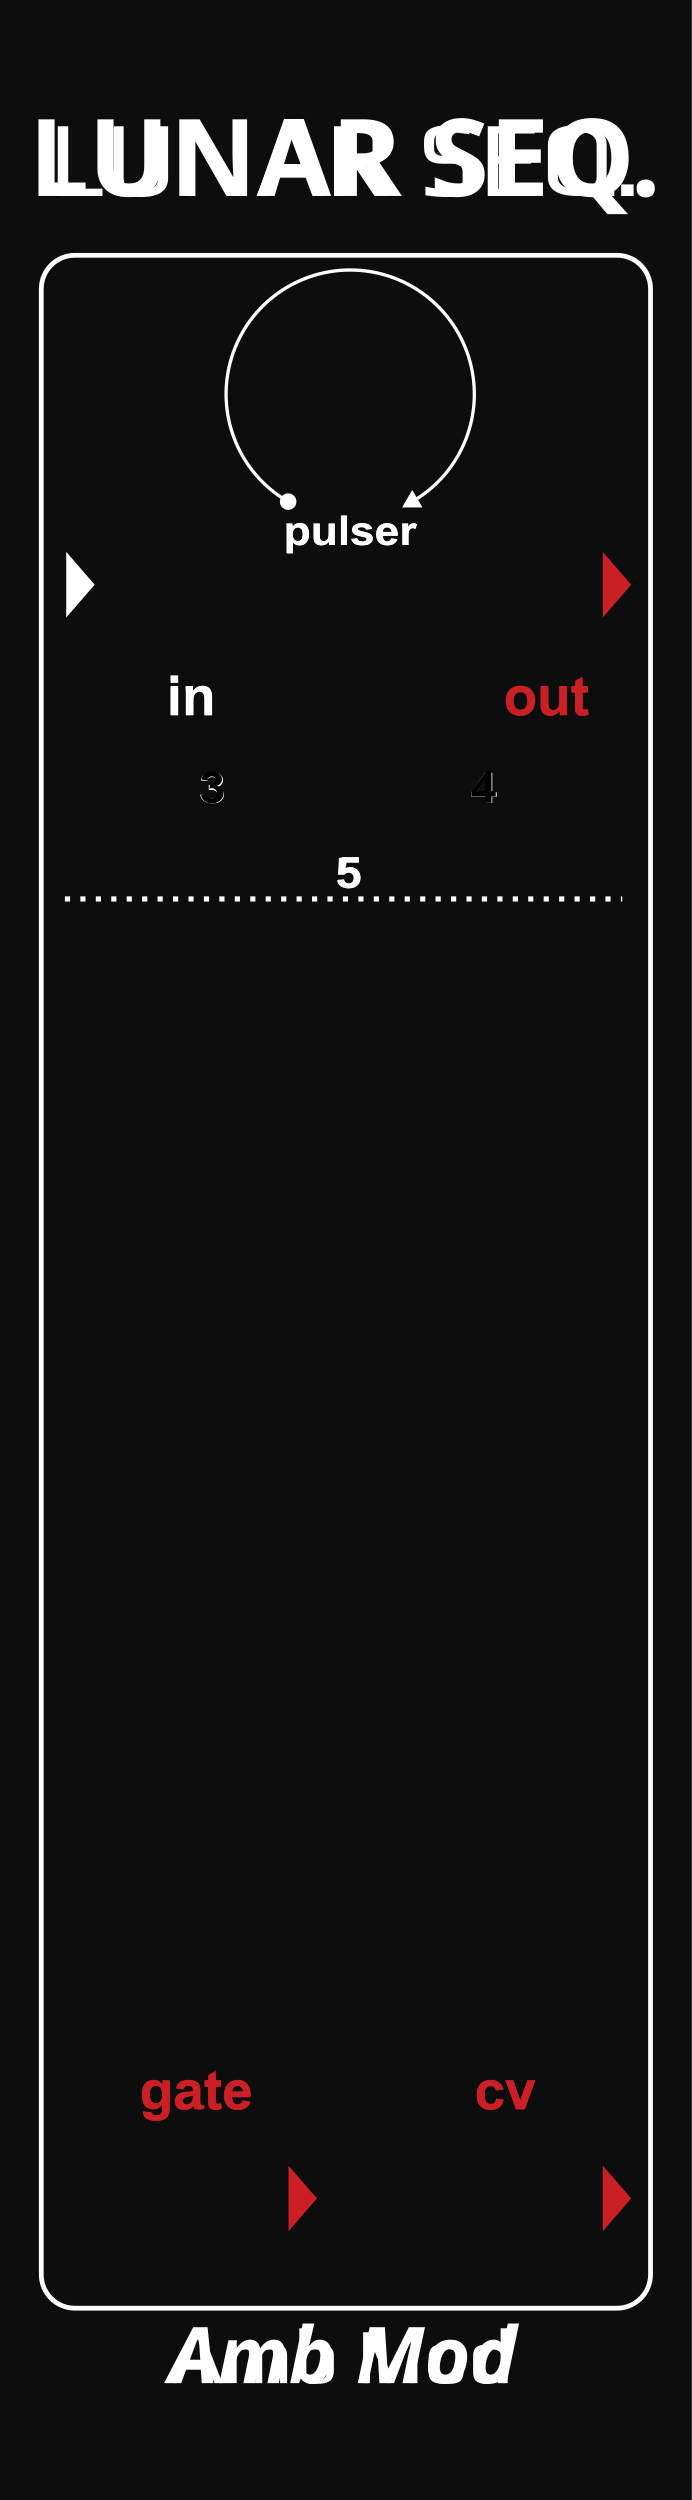
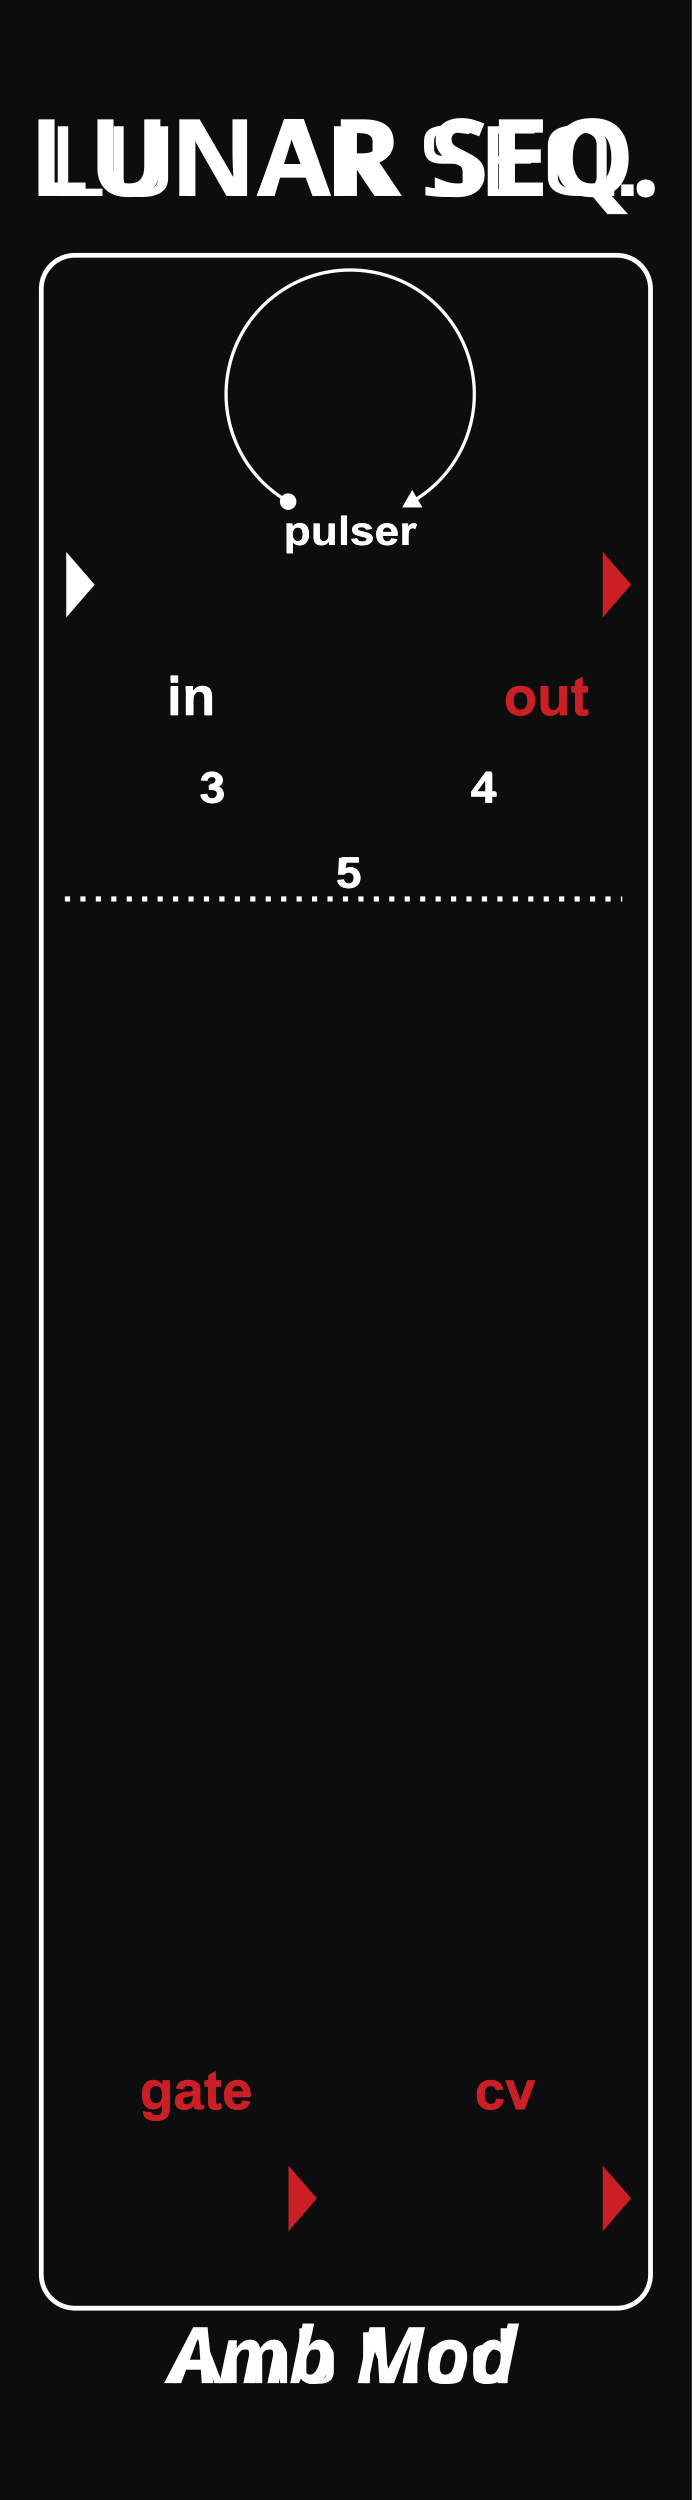
<svg xmlns="http://www.w3.org/2000/svg" width="35.56mm" height="128.5mm" viewBox="0 0 35.56 128.5" version="1.1" id="svg1">
  <defs id="defs1">
    <rect x="84.1" y="60.777" width="17.973" height="14.954" id="rect20" />
    <rect x="-6.86" y="102.347" width="128.14" height="83.689" id="rect11" />
  </defs>
  <rect x="0" y="0" width="35.56" height="128.5" style="fill:#0d0d0d;fill-opacity:1;stroke:none" id="rect1" />
  <rect x="2.122" y="13.122" width="31.315" height="105.519" rx="1.726" ry="1.726" style="fill:none;fill-opacity:1;stroke:#fff;stroke-width:0.245;stroke-linejoin:round" id="box-clock" />
  <text x="17.278" y="29.177" text-anchor="middle" id="label-pulser" style="font-weight:bold;font-size:2.187px;font-family:Arial;text-anchor:middle;fill:#fff;stroke-width:1" transform="scale(1.041629,0.9600343)">pulser</text>
  <g id="g1" transform="translate(9.71841)">
    <text x="7.901" y="122.492" font-family="sans-serif" font-size="4.025px" text-anchor="middle" fill="#fff" id="text52" style="stroke-width:1.548">
      <tspan style="font-style:italic;font-variant:normal;font-weight:bold;font-stretch:normal;font-family:Play;-inkscape-font-specification:'Play Bold Italic';stroke-width:1.548" id="tspan52">Amb Mod</tspan>
    </text>
    <path style="font-style:italic;font-weight:bold;font-size:4.025px;font-family:Play;-inkscape-font-specification:'Play Bold Italic';text-anchor:middle;fill:#fff;stroke-width:1.548" d="m 0.245,119.88 h 0.451 l 1.014,2.612 H 1.303 l -0.298,-0.793 h -1.119 l -0.294,0.793 h -0.386 z m 0.664,1.549 -0.443,-1.179 h -0.036 l -0.443,1.179 z m 1.175,-0.885 h 0.362 v 0.237 q 0.056,-0.278 0.656,-0.278 0.487,0 0.608,0.266 0.036,-0.129 0.217,-0.197 0.185,-0.068 0.451,-0.068 0.362,0 0.511,0.137 0.149,0.133 0.149,0.423 v 1.429 H 4.676 v -1.405 q 0,-0.076 -0.012,-0.125 -0.012,-0.048 -0.048,-0.097 -0.08,-0.101 -0.358,-0.101 -0.213,0 -0.318,0.028 -0.105,0.028 -0.145,0.097 -0.036,0.068 -0.036,0.197 v 1.405 H 3.396 v -1.405 q 0,-0.076 -0.012,-0.125 -0.012,-0.048 -0.048,-0.097 -0.08,-0.101 -0.354,-0.101 -0.221,0 -0.334,0.028 -0.113,0.028 -0.157,0.097 -0.044,0.064 -0.044,0.197 v 1.405 H 2.084 Z m 4.451,1.988 q -0.217,0 -0.35,-0.024 -0.129,-0.02 -0.258,-0.081 Q 5.666,122.303 5.666,121.856 v -2.181 h 0.362 v 0.584 0.229 q -0.004,0.105 -0.004,0.233 0.02,-0.093 0.169,-0.157 0.153,-0.06 0.443,-0.06 0.805,0 0.805,0.551 v 0.801 q 0,0.173 -0.052,0.302 -0.048,0.129 -0.129,0.201 -0.072,0.068 -0.201,0.109 -0.125,0.04 -0.25,0.052 -0.113,0.012 -0.274,0.012 z m 0.008,-0.237 q 0.209,0 0.318,-0.028 0.113,-0.032 0.161,-0.113 0.048,-0.081 0.048,-0.245 v -0.765 q 0,-0.165 -0.048,-0.245 -0.048,-0.085 -0.161,-0.109 -0.109,-0.028 -0.322,-0.028 -0.197,0 -0.306,0.032 -0.109,0.032 -0.157,0.117 -0.048,0.081 -0.048,0.233 v 0.765 q 0,0.165 0.044,0.245 0.048,0.081 0.157,0.113 0.109,0.028 0.314,0.028 z M 8.946,119.88 h 0.584 l 0.837,2.173 0.012,0.004 0.793,-2.177 h 0.563 v 2.612 h -0.342 v -2.209 h -0.02 l -0.841,2.209 h -0.35 l -0.865,-2.209 h -0.02 v 2.209 h -0.35 z m 4.266,2.652 q -0.258,0 -0.386,-0.02 -0.129,-0.016 -0.258,-0.076 -0.133,-0.06 -0.193,-0.193 -0.06,-0.137 -0.06,-0.366 v -0.676 q 0,-0.181 0.044,-0.318 0.044,-0.137 0.117,-0.213 0.06,-0.068 0.181,-0.105 0.125,-0.04 0.254,-0.052 0.145,-0.008 0.302,-0.008 0.209,0 0.314,0.012 0.109,0.008 0.229,0.04 0.125,0.036 0.193,0.109 0.068,0.072 0.117,0.209 0.044,0.141 0.044,0.326 v 0.676 q 0,0.342 -0.157,0.499 -0.064,0.064 -0.185,0.101 -0.121,0.036 -0.25,0.048 -0.153,0.008 -0.306,0.008 z m 0,-0.237 q 0.169,0 0.245,-0.008 0.076,-0.008 0.149,-0.044 0.072,-0.032 0.101,-0.105 0.032,-0.076 0.032,-0.209 v -0.789 q 0,-0.181 -0.044,-0.262 -0.044,-0.085 -0.153,-0.109 -0.105,-0.028 -0.33,-0.028 -0.225,0 -0.334,0.028 -0.105,0.024 -0.149,0.109 -0.044,0.081 -0.044,0.262 v 0.789 q 0,0.133 0.028,0.209 0.032,0.072 0.105,0.105 0.072,0.036 0.149,0.044 0.076,0.008 0.245,0.008 z m 2.157,0.237 q -0.29,0 -0.455,-0.056 -0.165,-0.06 -0.241,-0.193 -0.072,-0.133 -0.072,-0.37 v -0.857 q 0,-0.294 0.181,-0.423 0.185,-0.129 0.608,-0.129 0.254,0 0.435,0.064 0.185,0.064 0.189,0.185 h 0.008 l -0.008,-0.495 v -0.584 h 0.362 v 2.817 h -0.354 v -0.229 q 0,0.109 -0.173,0.185 -0.173,0.085 -0.479,0.085 z m 0.076,-0.25 q 0.302,0 0.435,-0.068 0.133,-0.068 0.133,-0.233 v -0.962 q 0,-0.262 -0.535,-0.262 -0.322,0 -0.419,0.048 -0.101,0.048 -0.101,0.213 v 0.962 q 0,0.165 0.109,0.233 0.113,0.068 0.378,0.068 z" id="text4" aria-label="Amb Mod" />
  </g>
  <g id="g2" transform="translate(2.540001)" style="fill:#fff">
    <text x="15.19" y="10.073" font-family="sans-serif" font-size="6.829px" font-weight="bold" text-anchor="middle" fill="#fff" id="text1" style="font-style:normal;font-variant:normal;font-weight:bold;font-stretch:normal;font-size:5.522px;font-family:Arial;-inkscape-font-specification:'Arial Bold';fill:#fff;stroke-width:2.626">
      <tspan style="font-style:normal;font-variant:normal;font-weight:bold;font-stretch:normal;font-size:5.522px;font-family:Play;-inkscape-font-specification:'Play Bold';fill:#fff;fill-opacity:1;stroke-width:2.626" id="tspan13">LUNAR SEQ.</tspan>
    </text>
  </g>
  <path style="fill:#ca1f25;fill-opacity:1;stroke:none;stroke-width:0.2;stroke-linejoin:round;stroke-dasharray:none;stroke-opacity:1" id="path36-2" d="m 40.693,100.277 2.12,3.671 2.12,3.671 -4.239,0 -4.239,0 2.12,-3.671 z" transform="matrix(0,0.3979664,-0.1989601,0,52.39348,96.80539)" />
  <path style="fill:#ca1f25;fill-opacity:1;stroke:none;stroke-width:0.2;stroke-linejoin:round;stroke-dasharray:none;stroke-opacity:1" id="path2" d="m 40.693,100.277 2.12,3.671 2.12,3.671 -4.239,0 -4.239,0 2.12,-3.671 z" transform="matrix(0,0.3979664,-0.1989601,0,36.24051,96.80539)" />
  <text x="10.482" y="42.98" text-anchor="middle" id="text8" style="font-weight:bold;font-size:2.338px;font-family:Arial;text-anchor:middle;fill:#fff;stroke-width:1" transform="scale(1.041629,0.9600343)">3</text>
  <text x="17.206" y="47.538" text-anchor="middle" id="text9" style="font-weight:bold;font-size:2.338px;font-family:Arial;text-anchor:middle;fill:#fff;fill-opacity:1;stroke-width:1" transform="scale(1.041629,0.9600343)">5</text>
  <path id="path178" style="baseline-shift:baseline;display:inline;overflow:visible;vector-effect:none;fill:#fff;stroke-width:1;stroke-linejoin:round;enable-background:accumulate;stop-color:#fff" d="m 18.001,13.792 c -2.926,0 -5.488,1.966 -6.245,4.792 -0.721,2.69 0.365,5.523 2.656,7.051 -0.071,0.191 0.004,0.411 0.186,0.517 0.199,0.115 0.464,0.048 0.581,-0.156 0.117,-0.203 0.048,-0.464 -0.156,-0.581 -0.064,-0.037 -0.133,-0.055 -0.201,-0.057 -0.12,-0.003 -0.237,0.045 -0.321,0.134 -2.229,-1.489 -3.282,-4.245 -2.581,-6.863 0.738,-2.752 3.231,-4.665 6.081,-4.665 2.85,0 5.343,1.913 6.081,4.665 0.711,2.655 -0.383,5.451 -2.676,6.924 l -0.217,-0.375 -0.522,0.907 h 1.047 l -0.224,-0.386 c 2.359,-1.512 3.485,-4.387 2.754,-7.115 -0.757,-2.826 -3.318,-4.792 -6.244,-4.792 z" />
  <text xml:space="preserve" transform="scale(0.2645833)" id="text11" style="writing-mode:lr-tb;direction:ltr;white-space:pre;shape-inside:url(#rect11);display:inline;opacity:0.319;fill:#fff;fill-opacity:1;stroke:#fff;stroke-width:1.002;stroke-dasharray:1, 2" />
  <path d="m 14.733,26.921 h 0.291 v 0.16 q 0.057,-0.082 0.154,-0.133 0.097,-0.051 0.215,-0.051 0.206,0 0.349,0.149 0.144,0.149 0.144,0.414 0,0.273 -0.145,0.425 -0.145,0.151 -0.35,0.151 -0.098,0 -0.178,-0.036 -0.079,-0.036 -0.167,-0.123 v 0.549 h -0.313 z m 0.309,0.526 q 0,0.184 0.079,0.272 0.079,0.087 0.192,0.087 0.109,0 0.181,-0.08 0.072,-0.081 0.072,-0.265 0,-0.171 -0.075,-0.254 -0.075,-0.083 -0.185,-0.083 -0.115,0 -0.19,0.082 -0.076,0.081 -0.076,0.241 z m 1.869,0.563 v -0.163 q -0.065,0.087 -0.17,0.137 -0.105,0.05 -0.221,0.05 -0.119,0 -0.214,-0.048 -0.095,-0.048 -0.137,-0.135 -0.042,-0.087 -0.042,-0.241 v -0.689 h 0.313 v 0.5 q 0,0.23 0.017,0.282 0.018,0.051 0.063,0.082 0.046,0.03 0.116,0.03 0.08,0 0.144,-0.04 0.063,-0.041 0.087,-0.1 0.023,-0.06 0.023,-0.294 v -0.459 h 0.313 v 1.089 z m 0.614,0 V 26.507 h 0.313 v 1.503 z m 0.523,-0.311 0.314,-0.044 q 0.02,0.084 0.081,0.128 0.061,0.043 0.171,0.043 0.121,0 0.182,-0.041 0.041,-0.029 0.041,-0.077 0,-0.033 -0.022,-0.054 -0.023,-0.021 -0.105,-0.038 -0.378,-0.077 -0.48,-0.14 -0.14,-0.088 -0.14,-0.245 0,-0.142 0.121,-0.238 0.121,-0.096 0.376,-0.096 0.243,0 0.36,0.073 0.118,0.073 0.162,0.215 l -0.295,0.05 q -0.019,-0.064 -0.072,-0.097 -0.052,-0.034 -0.15,-0.034 -0.123,0 -0.177,0.032 -0.036,0.023 -0.036,0.058 0,0.031 0.031,0.052 0.042,0.029 0.291,0.081 0.25,0.052 0.349,0.128 0.098,0.077 0.098,0.214 0,0.15 -0.136,0.257 -0.136,0.108 -0.402,0.108 -0.241,0 -0.383,-0.09 -0.14,-0.09 -0.184,-0.245 z m 2.062,-0.036 0.312,0.048 q -0.06,0.158 -0.19,0.241 -0.129,0.082 -0.324,0.082 -0.308,0 -0.456,-0.186 -0.117,-0.149 -0.117,-0.375 0,-0.271 0.154,-0.423 0.154,-0.154 0.388,-0.154 0.264,0 0.416,0.161 0.152,0.16 0.146,0.491 H 19.655 q 0.003,0.128 0.076,0.2 0.072,0.071 0.18,0.071 0.073,0 0.123,-0.037 0.05,-0.037 0.076,-0.119 z m 0.018,-0.291 q -0.003,-0.125 -0.07,-0.19 -0.067,-0.066 -0.162,-0.066 -0.102,0 -0.169,0.069 -0.067,0.069 -0.066,0.187 z m 0.864,0.638 H 20.68 v -1.089 h 0.29 v 0.155 q 0.075,-0.11 0.134,-0.145 0.06,-0.035 0.136,-0.035 0.107,0 0.206,0.054 l -0.097,0.251 q -0.079,-0.047 -0.147,-0.047 -0.066,0 -0.111,0.034 -0.046,0.033 -0.072,0.12 -0.026,0.087 -0.026,0.365 z" id="text13" style="font-weight:bold;font-size:2.187px;font-family:Arial;text-anchor:middle;fill:#fff" aria-label="pulser" />
  <path d="m 17.353,45.225 0.333,-0.032 q 0.014,0.104 0.084,0.165 0.07,0.06 0.162,0.06 0.105,0 0.177,-0.078 0.073,-0.079 0.073,-0.237 0,-0.148 -0.073,-0.221 -0.071,-0.075 -0.187,-0.075 -0.144,0 -0.258,0.117 l -0.271,-0.036 0.171,-0.836 h 0.883 v 0.288 h -0.63 l -0.052,0.273 q 0.112,-0.051 0.228,-0.051 0.222,0 0.377,0.149 0.155,0.149 0.155,0.387 0,0.198 -0.125,0.354 -0.17,0.213 -0.472,0.213 -0.241,0 -0.394,-0.119 -0.152,-0.119 -0.182,-0.321 z" id="text19" style="font-weight:bold;font-size:1.979px;font-family:Arial;text-anchor:middle;fill:#fff;stroke-width:1" aria-label="5" />
  <text x="23.865" y="42.98" text-anchor="middle" id="text10" style="font-weight:bold;font-size:2.338px;font-family:Arial;text-anchor:middle;fill:#fff;stroke-width:1" transform="scale(1.041629,0.9600343)">4</text>
  <text xml:space="preserve" transform="scale(0.2645833)" id="text20" style="writing-mode:lr-tb;direction:ltr;white-space:pre;shape-inside:url(#rect20);display:inline;opacity:0.319;fill:#fff;fill-opacity:1;stroke:#fff;stroke-width:1.002;stroke-dasharray:1, 2" />
  <path style="fill:#ca1f25;fill-opacity:1;stroke:none;stroke-width:0.2;stroke-linejoin:round;stroke-dasharray:none;stroke-opacity:1" id="path24" d="m 40.693,100.277 2.12,3.671 2.12,3.671 -4.239,0 -4.239,0 2.12,-3.671 z" transform="matrix(0,0.3979664,-0.1989601,0,52.39348,13.85789)" />
  <path style="fill:#fff;fill-opacity:1;stroke:none;stroke-width:0.2;stroke-linejoin:round;stroke-dasharray:none;stroke-opacity:1" id="path25" d="m 40.693,100.277 2.12,3.671 2.12,3.671 -4.239,0 -4.239,0 2.12,-3.671 z" transform="matrix(0,0.3979664,-0.1989601,0,24.81663,13.85789)" />
  <text x="9.823" y="36.76" font-family="sans-serif" font-size="2" text-anchor="middle" fill="#fff" id="text180-6" style="font-style:normal;font-variant:normal;font-weight:bold;font-stretch:normal;font-size:2.822px;font-family:Arial;-inkscape-font-specification:'Arial Bold';text-align:center;text-anchor:middle;fill:#fff">
    <tspan style="fill:#fff" id="tspan180-6">in</tspan>
  </text>
  <text x="28.08" y="36.76" font-family="sans-serif" font-size="2" text-anchor="middle" fill="#fff" id="text356" style="font-style:normal;font-variant:normal;font-weight:bold;font-stretch:normal;font-size:2.822px;font-family:Arial;-inkscape-font-specification:'Arial Bold';text-align:center;text-anchor:middle;fill:#ca1f25;fill-opacity:1">
    <tspan style="fill:#ca1f25;fill-opacity:1" id="tspan356">out</tspan>
  </text>
  <path d="m 8.772,35.098 v -0.358 h 0.387 v 0.358 z m 0,1.662 v -1.463 h 0.387 v 1.463 z m 2.115,0 H 10.5 v -0.747 q 0,-0.237 -0.025,-0.306 -0.025,-0.07 -0.081,-0.109 -0.055,-0.039 -0.134,-0.039 -0.101,0 -0.181,0.055 -0.08,0.055 -0.11,0.146 -0.029,0.091 -0.029,0.336 v 0.663 h -0.387 v -1.463 h 0.36 v 0.215 q 0.192,-0.248 0.482,-0.248 0.128,0 0.234,0.047 0.106,0.045 0.16,0.117 0.055,0.072 0.076,0.163 0.022,0.091 0.022,0.26 z" id="text368" style="font-weight:bold;font-size:2.822px;font-family:Arial;-inkscape-font-specification:'Arial Bold';text-align:center;text-anchor:middle;fill:#fff" aria-label="in" />
  <path d="m 25.999,36.008 q 0,-0.193 0.095,-0.373 0.095,-0.181 0.269,-0.276 0.175,-0.095 0.39,-0.095 0.332,0 0.544,0.216 0.212,0.215 0.212,0.544 0,0.332 -0.215,0.551 -0.214,0.218 -0.539,0.218 -0.201,0 -0.384,-0.091 -0.182,-0.091 -0.277,-0.266 -0.095,-0.176 -0.095,-0.429 z m 0.397,0.021 q 0,0.218 0.103,0.333 0.103,0.116 0.255,0.116 0.152,0 0.254,-0.116 0.103,-0.116 0.103,-0.336 0,-0.215 -0.103,-0.331 -0.102,-0.116 -0.254,-0.116 -0.152,0 -0.255,0.116 -0.103,0.116 -0.103,0.333 z m 2.38,0.732 v -0.219 q -0.08,0.117 -0.211,0.185 -0.13,0.068 -0.274,0.068 -0.147,0 -0.265,-0.065 -0.117,-0.065 -0.169,-0.182 -0.052,-0.117 -0.052,-0.324 v -0.926 h 0.387 v 0.672 q 0,0.309 0.021,0.379 0.022,0.069 0.079,0.11 0.057,0.04 0.143,0.04 0.099,0 0.178,-0.054 0.079,-0.055 0.107,-0.135 0.029,-0.081 0.029,-0.395 v -0.617 h 0.387 v 1.463 z m 1.432,-1.463 v 0.309 H 29.943 v 0.59 q 0,0.179 0.007,0.209 0.008,0.029 0.034,0.048 0.028,0.019 0.066,0.019 0.054,0 0.156,-0.037 l 0.033,0.3 q -0.135,0.058 -0.306,0.058 -0.105,0 -0.189,-0.035 -0.084,-0.036 -0.124,-0.091 -0.039,-0.057 -0.054,-0.152 -0.012,-0.068 -0.012,-0.273 v -0.638 h -0.178 v -0.309 h 0.178 v -0.291 l 0.389,-0.226 v 0.517 z" id="text369" style="font-weight:bold;font-size:2.822px;font-family:Arial;-inkscape-font-specification:'Arial Bold';text-align:center;text-anchor:middle;fill:#ca1f25" aria-label="out" />
  <text x="25.963" y="108.419" font-family="sans-serif" font-size="2" text-anchor="middle" fill="#fff" id="text25" style="font-style:normal;font-variant:normal;font-weight:bold;font-stretch:normal;font-size:2.822px;font-family:Arial;-inkscape-font-specification:'Arial Bold';text-align:center;text-anchor:middle;fill:#ca1f25;fill-opacity:1">
    <tspan style="fill:#ca1f25;fill-opacity:1" id="tspan25">cv</tspan>
  </text>
  <text x="10.088" y="108.419" font-family="sans-serif" font-size="2" text-anchor="middle" fill="#fff" id="text26" style="font-style:normal;font-variant:normal;font-weight:bold;font-stretch:normal;font-size:2.822px;font-family:Arial;-inkscape-font-specification:'Arial Bold';text-align:center;text-anchor:middle;fill:#ca1f25;fill-opacity:1">
    <tspan style="fill:#ca1f25;fill-opacity:1" id="tspan26">gate</tspan>
  </text>
  <path d="m 25.872,107.388 -0.382,0.069 q -0.019,-0.114 -0.088,-0.172 -0.068,-0.058 -0.176,-0.058 -0.145,0 -0.232,0.101 -0.085,0.099 -0.085,0.333 0,0.26 0.087,0.368 0.088,0.107 0.236,0.107 0.11,0 0.181,-0.062 0.07,-0.063 0.099,-0.216 l 0.38,0.065 q -0.059,0.262 -0.227,0.396 -0.168,0.134 -0.451,0.134 -0.321,0 -0.513,-0.203 -0.19,-0.203 -0.19,-0.561 0,-0.362 0.192,-0.564 0.192,-0.203 0.518,-0.203 0.267,0 0.424,0.116 0.158,0.114 0.227,0.35 z m 0.696,1.031 -0.59,-1.463 h 0.407 l 0.276,0.747 0.08,0.249 q 0.032,-0.095 0.04,-0.125 0.019,-0.062 0.041,-0.124 l 0.278,-0.747 h 0.398 l -0.582,1.463 z" id="text27" style="font-weight:bold;font-size:2.822px;font-family:Arial;-inkscape-font-specification:'Arial Bold';text-align:center;text-anchor:middle;fill:#ca1f25" aria-label="cv" />
  <path d="m 7.353,108.516 0.442,0.054 q 0.011,0.077 0.051,0.106 0.055,0.041 0.174,0.041 0.152,0 0.227,-0.045 0.051,-0.03 0.077,-0.098 0.018,-0.048 0.018,-0.178 v -0.214 q -0.174,0.237 -0.438,0.237 -0.295,0 -0.467,-0.249 -0.135,-0.197 -0.135,-0.491 0,-0.368 0.176,-0.562 0.178,-0.194 0.441,-0.194 0.271,0 0.448,0.238 v -0.205 h 0.362 v 1.313 q 0,0.259 -0.043,0.387 -0.043,0.128 -0.12,0.201 -0.077,0.073 -0.207,0.114 -0.128,0.041 -0.325,0.041 -0.372,0 -0.528,-0.128 -0.156,-0.127 -0.156,-0.322 0,-0.019 0.001,-0.047 z M 7.699,107.657 q 0,0.233 0.09,0.342 0.091,0.107 0.223,0.107 0.142,0 0.24,-0.11 0.098,-0.112 0.098,-0.329 0,-0.227 -0.094,-0.338 -0.094,-0.11 -0.237,-0.11 -0.139,0 -0.23,0.109 -0.09,0.107 -0.09,0.329 z m 1.703,-0.255 -0.351,-0.063 q 0.059,-0.212 0.204,-0.314 0.145,-0.102 0.43,-0.102 0.259,0 0.386,0.062 0.127,0.061 0.178,0.156 0.052,0.094 0.052,0.346 l -0.004,0.452 q 0,0.193 0.018,0.285 0.019,0.091 0.07,0.196 H 10.002 q -0.015,-0.039 -0.037,-0.114 -0.01,-0.034 -0.014,-0.045 -0.099,0.097 -0.212,0.145 -0.113,0.048 -0.241,0.048 -0.226,0 -0.357,-0.123 -0.13,-0.123 -0.13,-0.31 0,-0.124 0.059,-0.22 0.059,-0.098 0.165,-0.149 0.107,-0.052 0.309,-0.091 0.271,-0.051 0.376,-0.095 v -0.039 q 0,-0.112 -0.055,-0.158 -0.055,-0.048 -0.208,-0.048 -0.103,0 -0.161,0.041 -0.058,0.04 -0.094,0.142 z m 0.518,0.314 q -0.074,0.025 -0.236,0.059 -0.161,0.034 -0.211,0.068 -0.076,0.054 -0.076,0.136 0,0.081 0.061,0.141 0.061,0.059 0.154,0.059 0.105,0 0.2,-0.069 0.07,-0.052 0.092,-0.128 0.015,-0.05 0.015,-0.189 z m 1.433,-0.761 v 0.309 h -0.265 v 0.59 q 0,0.179 0.007,0.209 0.008,0.029 0.034,0.048 0.028,0.019 0.066,0.019 0.054,0 0.156,-0.037 l 0.033,0.3 q -0.135,0.058 -0.306,0.058 -0.105,0 -0.189,-0.035 -0.084,-0.036 -0.124,-0.091 -0.039,-0.057 -0.054,-0.152 -0.012,-0.068 -0.012,-0.273 v -0.638 h -0.178 v -0.309 h 0.178 v -0.291 l 0.389,-0.226 v 0.517 z m 1.116,0.998 0.386,0.065 q -0.074,0.212 -0.236,0.324 -0.16,0.11 -0.401,0.11 -0.382,0 -0.565,-0.249 -0.145,-0.2 -0.145,-0.504 0,-0.364 0.19,-0.569 0.19,-0.207 0.481,-0.207 0.327,0 0.515,0.216 0.189,0.215 0.181,0.66 h -0.97 q 0.004,0.172 0.094,0.269 0.09,0.095 0.223,0.095 0.091,0 0.153,-0.05 0.062,-0.05 0.094,-0.16 z m 0.022,-0.391 q -0.004,-0.168 -0.087,-0.255 -0.083,-0.088 -0.201,-0.088 -0.127,0 -0.209,0.092 -0.083,0.092 -0.081,0.251 z" id="text28" style="font-weight:bold;font-size:2.822px;font-family:Arial;-inkscape-font-specification:'Arial Bold';text-align:center;text-anchor:middle;fill:#ca1f25" aria-label="gate" />
  <g id="path28" style="opacity:1;fill:#fff;fill-opacity:1" transform="translate(0,8.373093)">
    <path style="baseline-shift:baseline;display:inline;overflow:visible;vector-effect:none;fill:#fff;fill-opacity:1;stroke-dasharray:0.265, 0.529;enable-background:accumulate;stop-color:#fff;stop-opacity:1" d="m 3.336,37.701 v 0.266 h 0.266 v -0.266 z m 0.795,0 v 0.266 h 0.264 v -0.266 z m 0.793,0 v 0.266 h 0.266 v -0.266 z m 0.795,0 v 0.266 h 0.264 v -0.266 z m 0.793,0 v 0.266 h 0.266 v -0.266 z m 0.793,0 v 0.266 h 0.266 v -0.266 z m 0.795,0 v 0.266 h 0.264 v -0.266 z m 0.793,0 v 0.266 h 0.266 v -0.266 z m 0.795,0 v 0.266 h 0.264 v -0.266 z m 0.793,0 v 0.266 h 0.266 v -0.266 z m 0.793,0 v 0.266 h 0.266 v -0.266 z m 0.795,0 v 0.266 h 0.264 v -0.266 z m 0.793,0 v 0.266 h 0.266 v -0.266 z m 0.795,0 v 0.266 h 0.264 v -0.266 z m 0.793,0 v 0.266 h 0.266 v -0.266 z m 0.793,0 v 0.266 h 0.266 v -0.266 z m 0.795,0 v 0.266 h 0.264 v -0.266 z m 0.793,0 v 0.266 h 0.266 v -0.266 z m 0.795,0 v 0.266 h 0.264 v -0.266 z m 0.793,0 v 0.266 h 0.266 v -0.266 z m 0.793,0 v 0.266 h 0.266 v -0.266 z m 0.795,0 v 0.266 h 0.264 v -0.266 z m 0.793,0 v 0.266 h 0.266 v -0.266 z m 0.795,0 v 0.266 h 0.264 v -0.266 z m 0.793,0 v 0.266 h 0.266 v -0.266 z m 0.793,0 v 0.266 h 0.266 v -0.266 z m 0.795,0 v 0.266 h 0.264 v -0.266 z m 0.793,0 v 0.266 h 0.266 v -0.266 z m 0.795,0 v 0.266 h 0.264 v -0.266 z m 0.793,0 v 0.266 h 0.266 v -0.266 z m 0.793,0 v 0.266 h 0.266 v -0.266 z m 0.795,0 v 0.266 h 0.264 v -0.266 z m 0.793,0 v 0.266 h 0.266 v -0.266 z m 0.795,0 v 0.266 h 0.264 v -0.266 z m 0.793,0 v 0.266 h 0.266 v -0.266 z m 0.793,0 v 0.266 h 0.266 v -0.266 z m 0.795,0 v 0.266 h 0.07 v -0.266 z" id="path30" />
  </g>
  <g id="g30" transform="translate(2.540001)" style="fill:#fff">
    <path style="font-weight:bold;font-size:5.522px;font-family:Play;-inkscape-font-specification:'Play Bold';text-anchor:middle;stroke-width:2.626;fill:#fff" d="M 0.429,6.489 H 0.965 V 9.698 H 2.727 V 10.073 H 0.429 Z M 4.698,10.128 q -0.293,0 -0.514,-0.039 Q 3.969,10.051 3.759,9.957 3.538,9.858 3.417,9.653 3.301,9.449 3.301,9.156 V 6.489 h 0.514 v 2.662 q 0,0.337 0.226,0.48 0.226,0.138 0.668,0.138 0.442,0 0.657,-0.138 Q 5.587,9.488 5.587,9.151 V 6.489 h 0.514 v 2.667 q 0,0.972 -1.403,0.972 z M 7.034,6.489 H 7.68 L 9.629,9.449 V 6.489 H 10.099 V 10.073 H 9.453 L 7.503,7.064 V 10.073 H 7.034 Z m 5.036,0 h 0.618 l 1.392,3.584 H 13.523 L 13.114,8.985 h -1.535 l -0.403,1.088 h -0.53 z M 12.981,8.615 12.374,6.997 h -0.05 l -0.607,1.618 z m 1.646,-2.126 h 1.259 q 0.475,0 0.74,0.061 0.271,0.055 0.392,0.204 0.127,0.149 0.127,0.436 v 0.618 q 0,0.32 -0.265,0.497 -0.26,0.171 -0.663,0.171 l 1.149,1.596 H 16.709 L 15.682,8.543 h -0.519 v 1.53 h -0.536 z m 1.237,1.701 q 0.398,0 0.569,-0.094 0.177,-0.099 0.177,-0.353 V 7.246 q 0,-0.403 -0.696,-0.403 H 15.163 V 8.19 Z m 4.556,1.938 q -0.458,0 -1.093,-0.088 V 9.593 q 0.641,0.138 1.127,0.138 0.409,0 0.596,-0.088 0.188,-0.094 0.188,-0.342 V 8.836 q 0,-0.232 -0.133,-0.326 -0.133,-0.094 -0.464,-0.094 h -0.42 q -0.525,0 -0.745,-0.21 Q 19.255,7.997 19.255,7.555 V 7.268 q 0,-0.293 0.127,-0.475 0.133,-0.182 0.436,-0.271 0.309,-0.088 0.845,-0.088 0.359,0 0.922,0.061 v 0.403 q -0.63,-0.094 -0.961,-0.094 -0.514,0 -0.679,0.099 -0.171,0.105 -0.171,0.348 v 0.409 q 0,0.188 0.133,0.276 0.138,0.083 0.469,0.083 h 0.431 q 0.37,0 0.574,0.088 0.21,0.088 0.293,0.271 0.088,0.177 0.088,0.48 v 0.26 q 0,0.381 -0.144,0.602 -0.138,0.221 -0.431,0.315 -0.293,0.094 -0.768,0.094 z m 2.109,-3.639 h 2.408 v 0.376 h -1.872 v 1.171 h 1.69 v 0.376 h -1.69 v 1.287 h 1.927 v 0.376 h -2.463 z m 4.6,3.584 q -1.508,0 -1.508,-0.972 V 7.461 q 0,-1.027 1.508,-1.027 1.513,0 1.513,1.022 v 1.48 q 0,0.508 -0.491,0.834 h 0.884 v 0.304 z m 0.011,-0.359 q 0.988,0 0.988,-0.618 V 7.445 q 0,-0.663 -0.994,-0.663 -0.221,0 -0.381,0.028 -0.16,0.022 -0.304,0.088 -0.315,0.149 -0.315,0.547 v 1.651 q 0,0.618 1.005,0.618 z m 2.248,-0.237 h 0.641 v 0.596 h -0.641 z" id="text30" aria-label="LUNAR SEQ." />
  </g>
-   <path d="m 9.919,42.536 0.31,-0.038 q 0.015,0.119 0.08,0.181 0.065,0.063 0.158,0.063 0.099,0 0.167,-0.075 0.068,-0.075 0.068,-0.203 0,-0.121 -0.065,-0.192 -0.065,-0.071 -0.159,-0.071 -0.062,0 -0.147,0.024 l 0.035,-0.261 q 0.13,0.003 0.199,-0.056 0.068,-0.06 0.068,-0.16 0,-0.084 -0.05,-0.135 -0.05,-0.05 -0.134,-0.05 -0.082,0 -0.14,0.057 -0.058,0.057 -0.071,0.167 l -0.296,-0.05 q 0.031,-0.152 0.092,-0.242 0.063,-0.091 0.173,-0.143 0.112,-0.053 0.25,-0.053 0.236,0 0.379,0.151 0.118,0.123 0.118,0.279 0,0.22 -0.241,0.352 0.144,0.031 0.229,0.138 0.087,0.107 0.087,0.259 0,0.22 -0.161,0.376 -0.161,0.155 -0.401,0.155 -0.227,0 -0.377,-0.13 -0.15,-0.131 -0.173,-0.342 z" id="text31" style="font-weight:bold;font-size:2.338px;font-family:Arial;text-anchor:middle" transform="scale(1.041629,0.9600343)" aria-label="3" />
-   <path d="M 23.943,42.98 V 42.644 h -0.685 v -0.281 l 0.726,-1.063 h 0.269 v 1.062 h 0.208 v 0.282 h -0.208 v 0.337 z m 0,-0.619 v -0.572 l -0.385,0.572 z" id="text32" style="font-weight:bold;font-size:2.338px;font-family:Arial;text-anchor:middle" transform="scale(1.041629,0.9600343)" aria-label="4" />
+   <path d="m 9.919,42.536 0.31,-0.038 q 0.015,0.119 0.08,0.181 0.065,0.063 0.158,0.063 0.099,0 0.167,-0.075 0.068,-0.075 0.068,-0.203 0,-0.121 -0.065,-0.192 -0.065,-0.071 -0.159,-0.071 -0.062,0 -0.147,0.024 l 0.035,-0.261 q 0.13,0.003 0.199,-0.056 0.068,-0.06 0.068,-0.16 0,-0.084 -0.05,-0.135 -0.05,-0.05 -0.134,-0.05 -0.082,0 -0.14,0.057 -0.058,0.057 -0.071,0.167 l -0.296,-0.05 q 0.031,-0.152 0.092,-0.242 0.063,-0.091 0.173,-0.143 0.112,-0.053 0.25,-0.053 0.236,0 0.379,0.151 0.118,0.123 0.118,0.279 0,0.22 -0.241,0.352 0.144,0.031 0.229,0.138 0.087,0.107 0.087,0.259 0,0.22 -0.161,0.376 -0.161,0.155 -0.401,0.155 -0.227,0 -0.377,-0.13 -0.15,-0.131 -0.173,-0.342 z" id="text31" style="font-weight:bold;font-size:2.338px;font-family:Arial;text-anchor:middle;fill:#fff" transform="scale(1.041629,0.9600343)" aria-label="3" />
+   <path d="M 23.943,42.98 V 42.644 h -0.685 v -0.281 l 0.726,-1.063 h 0.269 v 1.062 h 0.208 v 0.282 h -0.208 v 0.337 z m 0,-0.619 v -0.572 l -0.385,0.572 z" id="text32" style="font-weight:bold;font-size:2.338px;font-family:Arial;text-anchor:middle;fill:#fff" transform="scale(1.041629,0.9600343)" aria-label="4" />
</svg>
